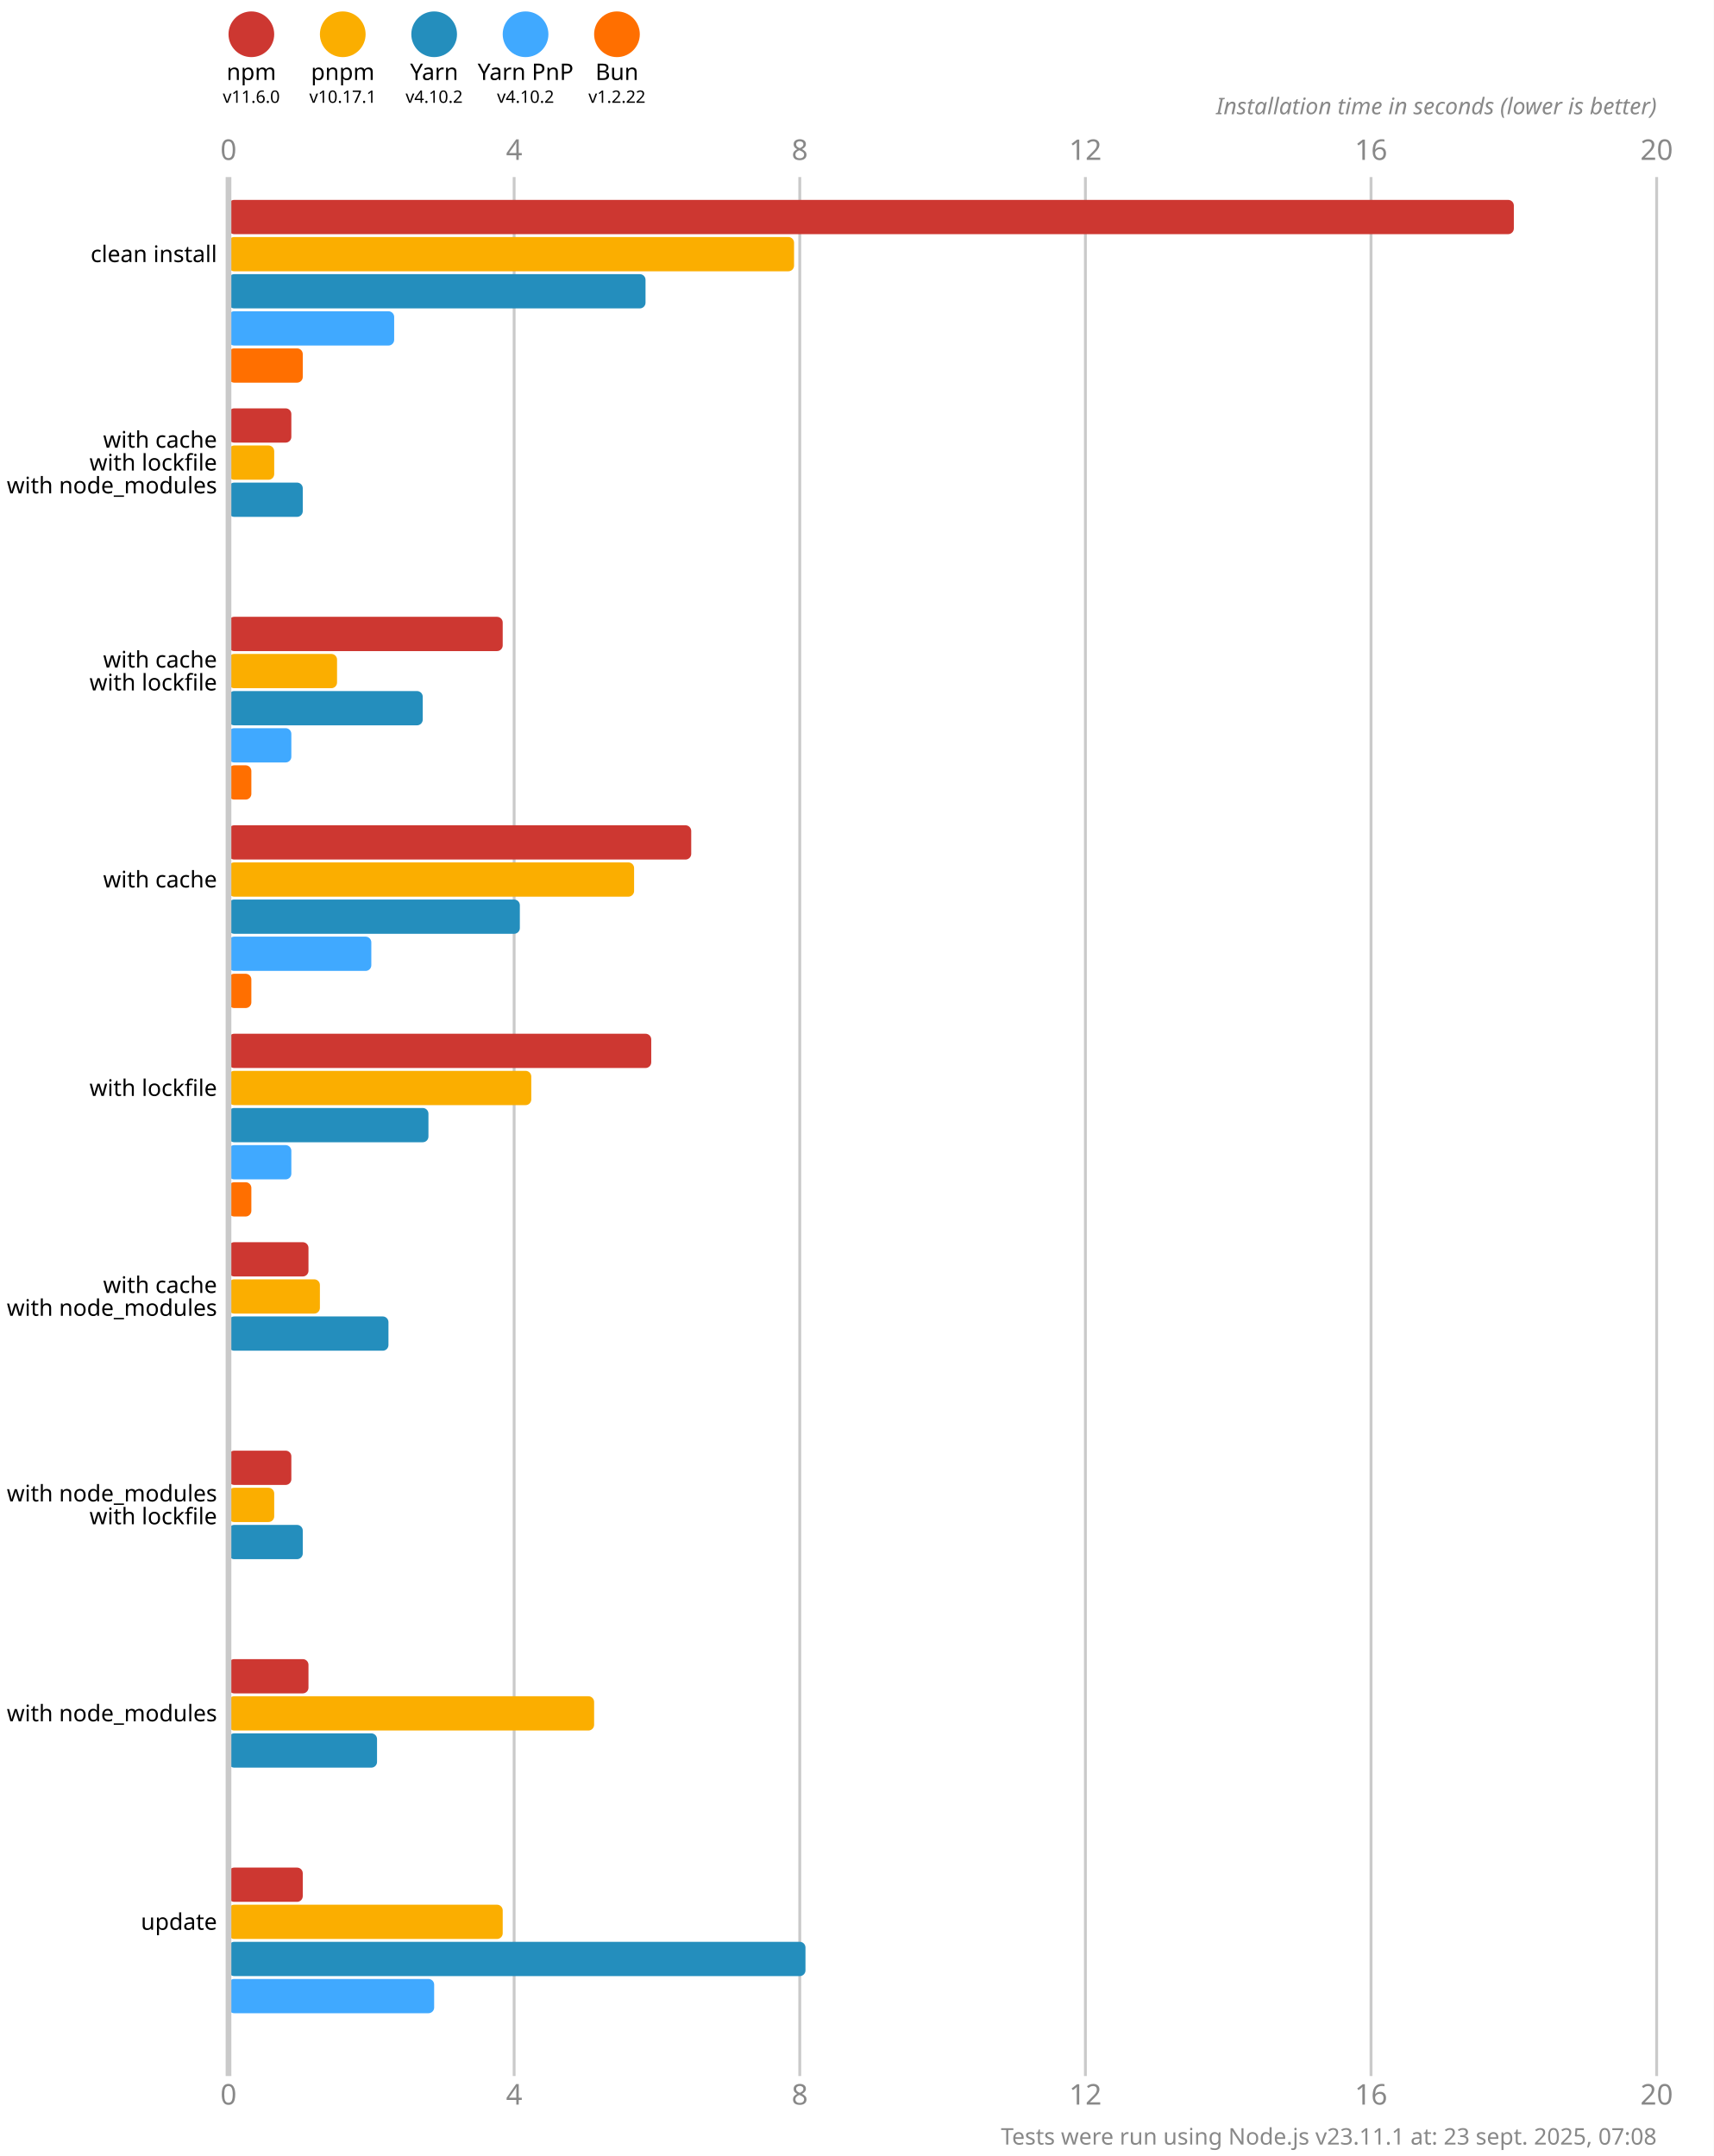
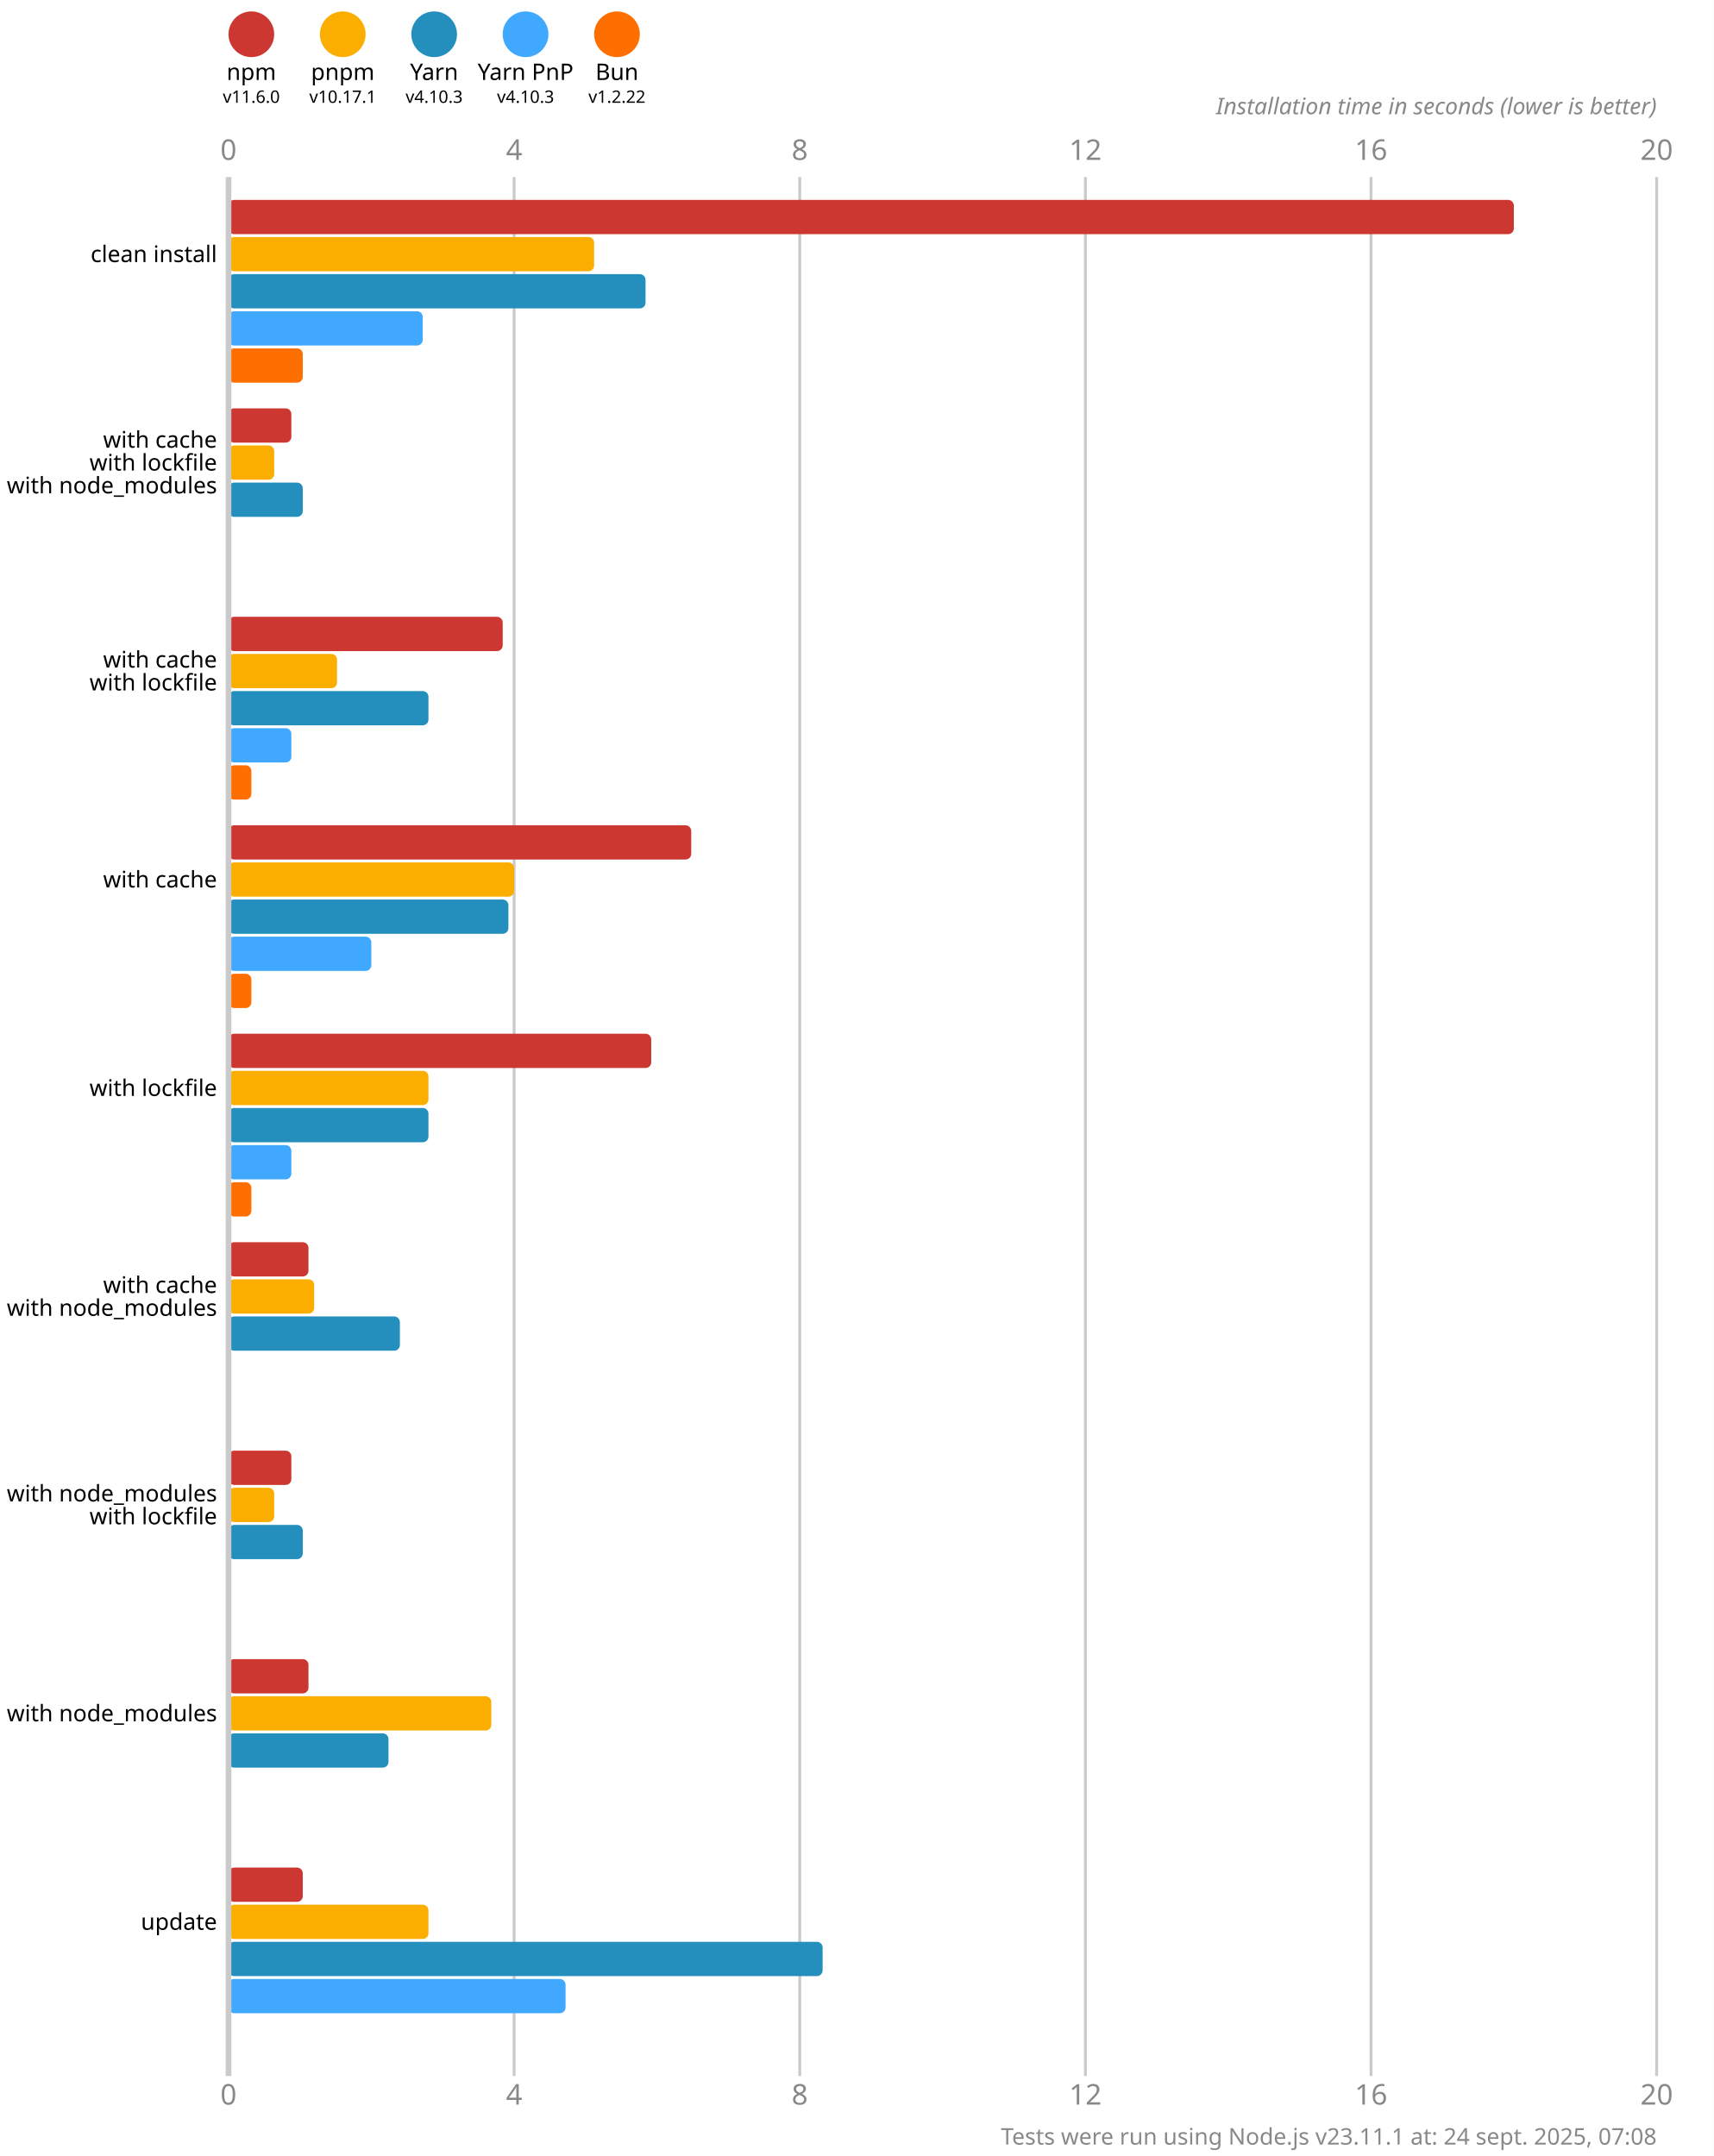
<svg xmlns="http://www.w3.org/2000/svg" version="1.1" viewBox="0 0 300 377.5">
  <style>
    .font { font-family: sans-serif; }
    .s3 { font-size: 3px; }
    .s4 { font-size: 4px; }
    .s5 { font-size: 5px; }
    .line { stroke: #cacaca; }
    .width { stroke-width: 0.5; }
    .text { fill: #888; }
  </style>
  <rect x="0" y="0" width="300" height="377.5" fill="#fff" />
  <circle cx="44" cy="6" r="4" fill="#cd3731" />
  <text x="44" y="14" class="font s4" text-anchor="middle">npm</text>
  <text x="44" y="18" class="font s3" text-anchor="middle">v11.6.0</text>
  <circle cx="60" cy="6" r="4" fill="#fbae00" />
  <text x="60" y="14" class="font s4" text-anchor="middle">pnpm</text>
  <text x="60" y="18" class="font s3" text-anchor="middle">v10.17.1</text>
  <circle cx="76" cy="6" r="4" fill="#248ebd" />
  <text x="76" y="14" class="font s4" text-anchor="middle">Yarn</text>
-   <text x="76" y="18" class="font s3" text-anchor="middle">v4.10.2</text>
+   <text x="76" y="18" class="font s3" text-anchor="middle">v4.10.3</text>
  <circle cx="92" cy="6" r="4" fill="#40a9ff" />
  <text x="92" y="14" class="font s4" text-anchor="middle">Yarn PnP</text>
-   <text x="92" y="18" class="font s3" text-anchor="middle">v4.10.2</text>
+   <text x="92" y="18" class="font s3" text-anchor="middle">v4.10.3</text>
  <circle cx="108" cy="6" r="4" fill="#ff6f00" />
  <text x="108" y="14" class="font s4" text-anchor="middle">Bun</text>
  <text x="108" y="18" class="font s3" text-anchor="middle">v1.2.22</text>
  <text x="40" y="28" class="font s5 text" text-anchor="middle">0</text>
  <text x="40" y="368.5" class="font s5 text" text-anchor="middle">0</text>
  <line x1="90" y1="31" x2="90" y2="363.5" class="line width" />
  <text x="90" y="28" class="font s5 text" text-anchor="middle">4</text>
  <text x="90" y="368.5" class="font s5 text" text-anchor="middle">4</text>
  <line x1="140" y1="31" x2="140" y2="363.5" class="line width" />
  <text x="140" y="28" class="font s5 text" text-anchor="middle">8</text>
  <text x="140" y="368.5" class="font s5 text" text-anchor="middle">8</text>
  <line x1="190" y1="31" x2="190" y2="363.5" class="line width" />
  <text x="190" y="28" class="font s5 text" text-anchor="middle">12</text>
  <text x="190" y="368.5" class="font s5 text" text-anchor="middle">12</text>
  <line x1="240" y1="31" x2="240" y2="363.5" class="line width" />
  <text x="240" y="28" class="font s5 text" text-anchor="middle">16</text>
  <text x="240" y="368.5" class="font s5 text" text-anchor="middle">16</text>
  <line x1="290" y1="31" x2="290" y2="363.5" class="line width" />
  <text x="290" y="28" class="font s5 text" text-anchor="middle">20</text>
  <text x="290" y="368.5" class="font s5 text" text-anchor="middle">20</text>
  <text x="290" y="20" class="font s4 text" font-style="italic" text-anchor="end">Installation time in seconds (lower is better)</text>
  <rect x="40" y="35" width="225" height="6" fill="#cd3731" rx="1" ry="1" />
-   <rect x="40" y="41.5" width="99" height="6" fill="#fbae00" rx="1" ry="1" />
+   <rect x="40" y="41.5" width="64" height="6" fill="#fbae00" rx="1" ry="1" />
  <rect x="40" y="48" width="73" height="6" fill="#248ebd" rx="1" ry="1" />
-   <rect x="40" y="54.5" width="29" height="6" fill="#40a9ff" rx="1" ry="1" />
+   <rect x="40" y="54.5" width="34" height="6" fill="#40a9ff" rx="1" ry="1" />
  <rect x="40" y="61" width="13" height="6" fill="#ff6f00" rx="1" ry="1" />
  <rect x="40" y="71.5" width="11" height="6" fill="#cd3731" rx="1" ry="1" />
  <rect x="40" y="78" width="8" height="6" fill="#fbae00" rx="1" ry="1" />
  <rect x="40" y="84.5" width="13" height="6" fill="#248ebd" rx="1" ry="1" />
  <rect x="40" y="91" width="0" height="6" fill="#40a9ff" rx="1" ry="1" />
  <rect x="40" y="97.5" width="0" height="6" fill="#ff6f00" rx="1" ry="1" />
  <rect x="40" y="108" width="48" height="6" fill="#cd3731" rx="1" ry="1" />
  <rect x="40" y="114.5" width="19" height="6" fill="#fbae00" rx="1" ry="1" />
-   <rect x="40" y="121" width="34" height="6" fill="#248ebd" rx="1" ry="1" />
+   <rect x="40" y="121" width="35" height="6" fill="#248ebd" rx="1" ry="1" />
  <rect x="40" y="127.5" width="11" height="6" fill="#40a9ff" rx="1" ry="1" />
  <rect x="40" y="134" width="4" height="6" fill="#ff6f00" rx="1" ry="1" />
  <rect x="40" y="144.5" width="81" height="6" fill="#cd3731" rx="1" ry="1" />
-   <rect x="40" y="151" width="71" height="6" fill="#fbae00" rx="1" ry="1" />
-   <rect x="40" y="157.5" width="51" height="6" fill="#248ebd" rx="1" ry="1" />
+   <rect x="40" y="151" width="50" height="6" fill="#fbae00" rx="1" ry="1" />
+   <rect x="40" y="157.5" width="49" height="6" fill="#248ebd" rx="1" ry="1" />
  <rect x="40" y="164" width="25" height="6" fill="#40a9ff" rx="1" ry="1" />
  <rect x="40" y="170.5" width="4" height="6" fill="#ff6f00" rx="1" ry="1" />
  <rect x="40" y="181" width="74" height="6" fill="#cd3731" rx="1" ry="1" />
-   <rect x="40" y="187.5" width="53" height="6" fill="#fbae00" rx="1" ry="1" />
+   <rect x="40" y="187.5" width="35" height="6" fill="#fbae00" rx="1" ry="1" />
  <rect x="40" y="194" width="35" height="6" fill="#248ebd" rx="1" ry="1" />
  <rect x="40" y="200.5" width="11" height="6" fill="#40a9ff" rx="1" ry="1" />
  <rect x="40" y="207" width="4" height="6" fill="#ff6f00" rx="1" ry="1" />
  <rect x="40" y="217.5" width="14" height="6" fill="#cd3731" rx="1" ry="1" />
-   <rect x="40" y="224" width="16" height="6" fill="#fbae00" rx="1" ry="1" />
-   <rect x="40" y="230.5" width="28" height="6" fill="#248ebd" rx="1" ry="1" />
+   <rect x="40" y="224" width="15" height="6" fill="#fbae00" rx="1" ry="1" />
+   <rect x="40" y="230.5" width="30" height="6" fill="#248ebd" rx="1" ry="1" />
  <rect x="40" y="237" width="0" height="6" fill="#40a9ff" rx="1" ry="1" />
  <rect x="40" y="243.5" width="0" height="6" fill="#ff6f00" rx="1" ry="1" />
  <rect x="40" y="254" width="11" height="6" fill="#cd3731" rx="1" ry="1" />
  <rect x="40" y="260.5" width="8" height="6" fill="#fbae00" rx="1" ry="1" />
  <rect x="40" y="267" width="13" height="6" fill="#248ebd" rx="1" ry="1" />
  <rect x="40" y="273.5" width="0" height="6" fill="#40a9ff" rx="1" ry="1" />
  <rect x="40" y="280" width="0" height="6" fill="#ff6f00" rx="1" ry="1" />
  <rect x="40" y="290.5" width="14" height="6" fill="#cd3731" rx="1" ry="1" />
-   <rect x="40" y="297" width="64" height="6" fill="#fbae00" rx="1" ry="1" />
-   <rect x="40" y="303.5" width="26" height="6" fill="#248ebd" rx="1" ry="1" />
+   <rect x="40" y="297" width="46" height="6" fill="#fbae00" rx="1" ry="1" />
+   <rect x="40" y="303.5" width="28" height="6" fill="#248ebd" rx="1" ry="1" />
  <rect x="40" y="310" width="0" height="6" fill="#40a9ff" rx="1" ry="1" />
  <rect x="40" y="316.5" width="0" height="6" fill="#ff6f00" rx="1" ry="1" />
  <rect x="40" y="327" width="13" height="6" fill="#cd3731" rx="1" ry="1" />
-   <rect x="40" y="333.5" width="48" height="6" fill="#fbae00" rx="1" ry="1" />
-   <rect x="40" y="340" width="101" height="6" fill="#248ebd" rx="1" ry="1" />
-   <rect x="40" y="346.5" width="36" height="6" fill="#40a9ff" rx="1" ry="1" />
+   <rect x="40" y="333.5" width="35" height="6" fill="#fbae00" rx="1" ry="1" />
+   <rect x="40" y="340" width="104" height="6" fill="#248ebd" rx="1" ry="1" />
+   <rect x="40" y="346.5" width="59" height="6" fill="#40a9ff" rx="1" ry="1" />
  <rect x="40" y="353" width="0" height="6" fill="#ff6f00" rx="1" ry="1" />
  <line x1="40" y1="31" x2="40" y2="363.5" class="line" />
  <text x="38" y="44.5" class="font s4" dominant-baseline="middle" text-anchor="end">clean install</text>
  <text x="38" y="77" class="font s4" dominant-baseline="middle" text-anchor="end">with cache</text>
  <text x="38" y="81" class="font s4" dominant-baseline="middle" text-anchor="end">with lockfile</text>
  <text x="38" y="85" class="font s4" dominant-baseline="middle" text-anchor="end">with node_modules</text>
  <text x="38" y="115.5" class="font s4" dominant-baseline="middle" text-anchor="end">with cache</text>
  <text x="38" y="119.5" class="font s4" dominant-baseline="middle" text-anchor="end">with lockfile</text>
  <text x="38" y="154" class="font s4" dominant-baseline="middle" text-anchor="end">with cache</text>
  <text x="38" y="190.5" class="font s4" dominant-baseline="middle" text-anchor="end">with lockfile</text>
  <text x="38" y="225" class="font s4" dominant-baseline="middle" text-anchor="end">with cache</text>
  <text x="38" y="229" class="font s4" dominant-baseline="middle" text-anchor="end">with node_modules</text>
  <text x="38" y="261.5" class="font s4" dominant-baseline="middle" text-anchor="end">with node_modules</text>
  <text x="38" y="265.5" class="font s4" dominant-baseline="middle" text-anchor="end">with lockfile</text>
  <text x="38" y="300" class="font s4" dominant-baseline="middle" text-anchor="end">with node_modules</text>
  <text x="38" y="336.5" class="font s4" dominant-baseline="middle" text-anchor="end">update</text>
-   <text x="290" y="375.5" class="font s4 text" text-anchor="end">Tests were run using Node.js v23.11.1 at: 23 sept. 2025, 07:08</text>
+   <text x="290" y="375.5" class="font s4 text" text-anchor="end">Tests were run using Node.js v23.11.1 at: 24 sept. 2025, 07:08</text>
</svg>
